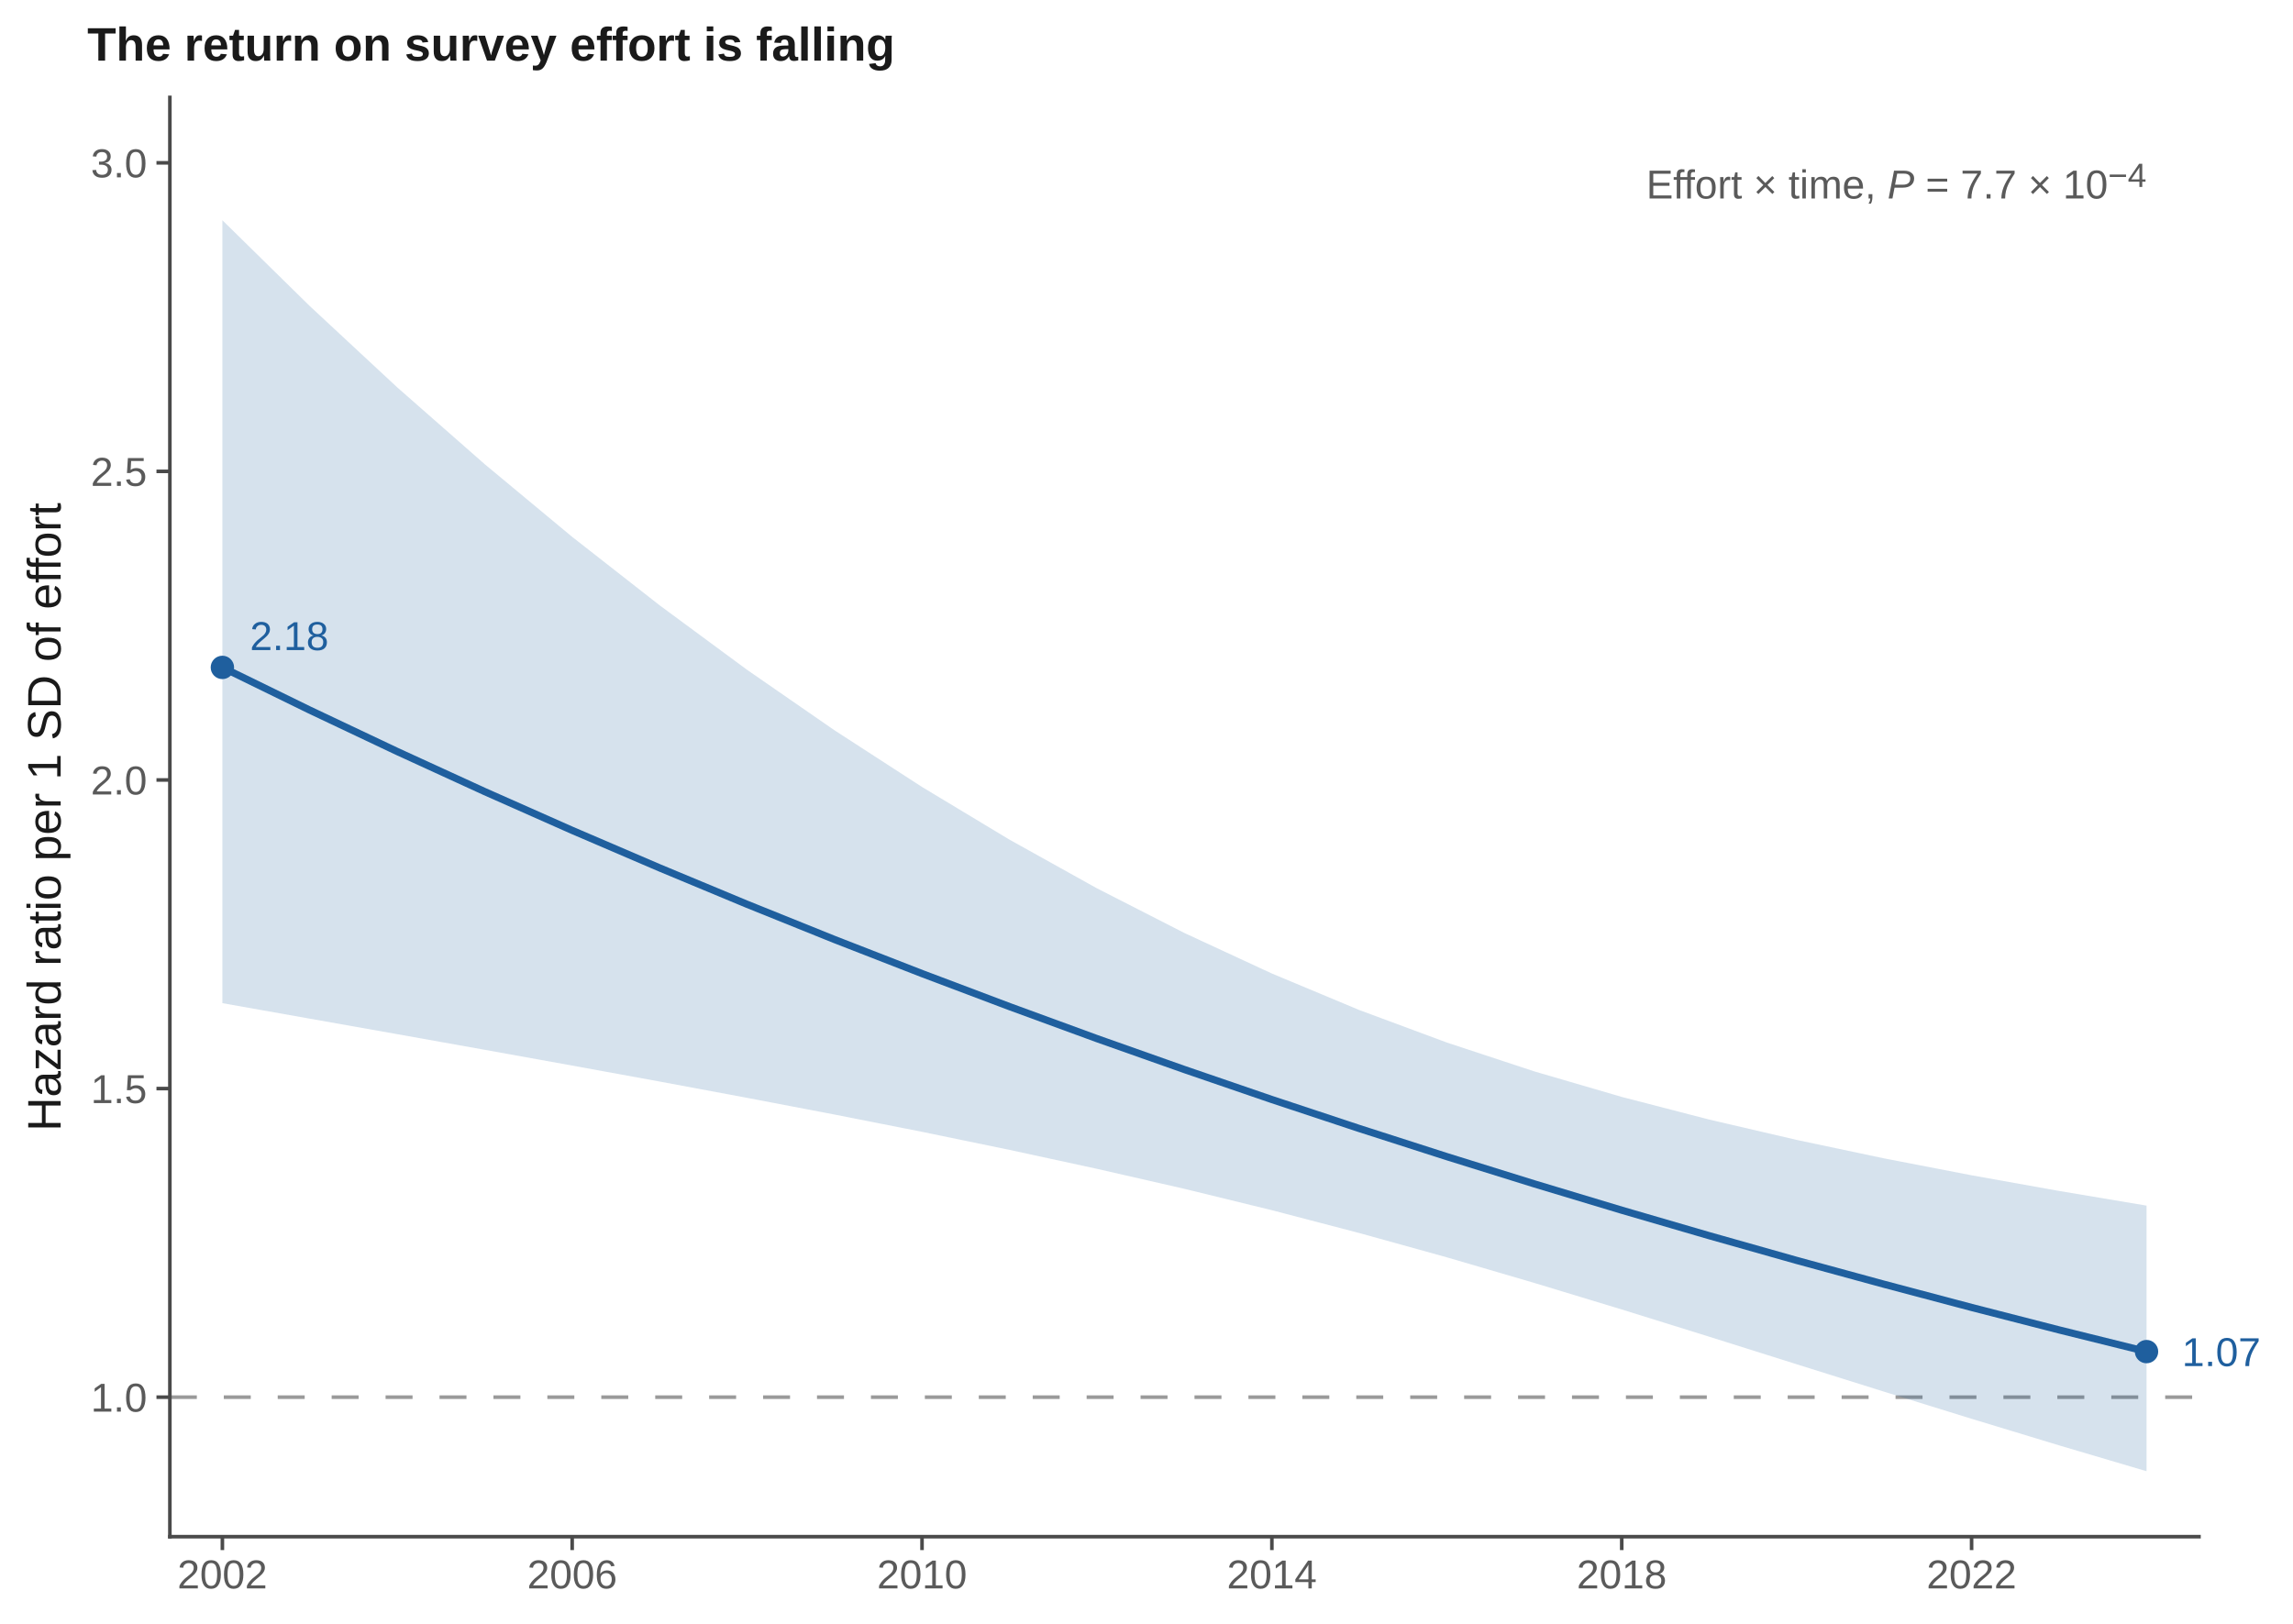
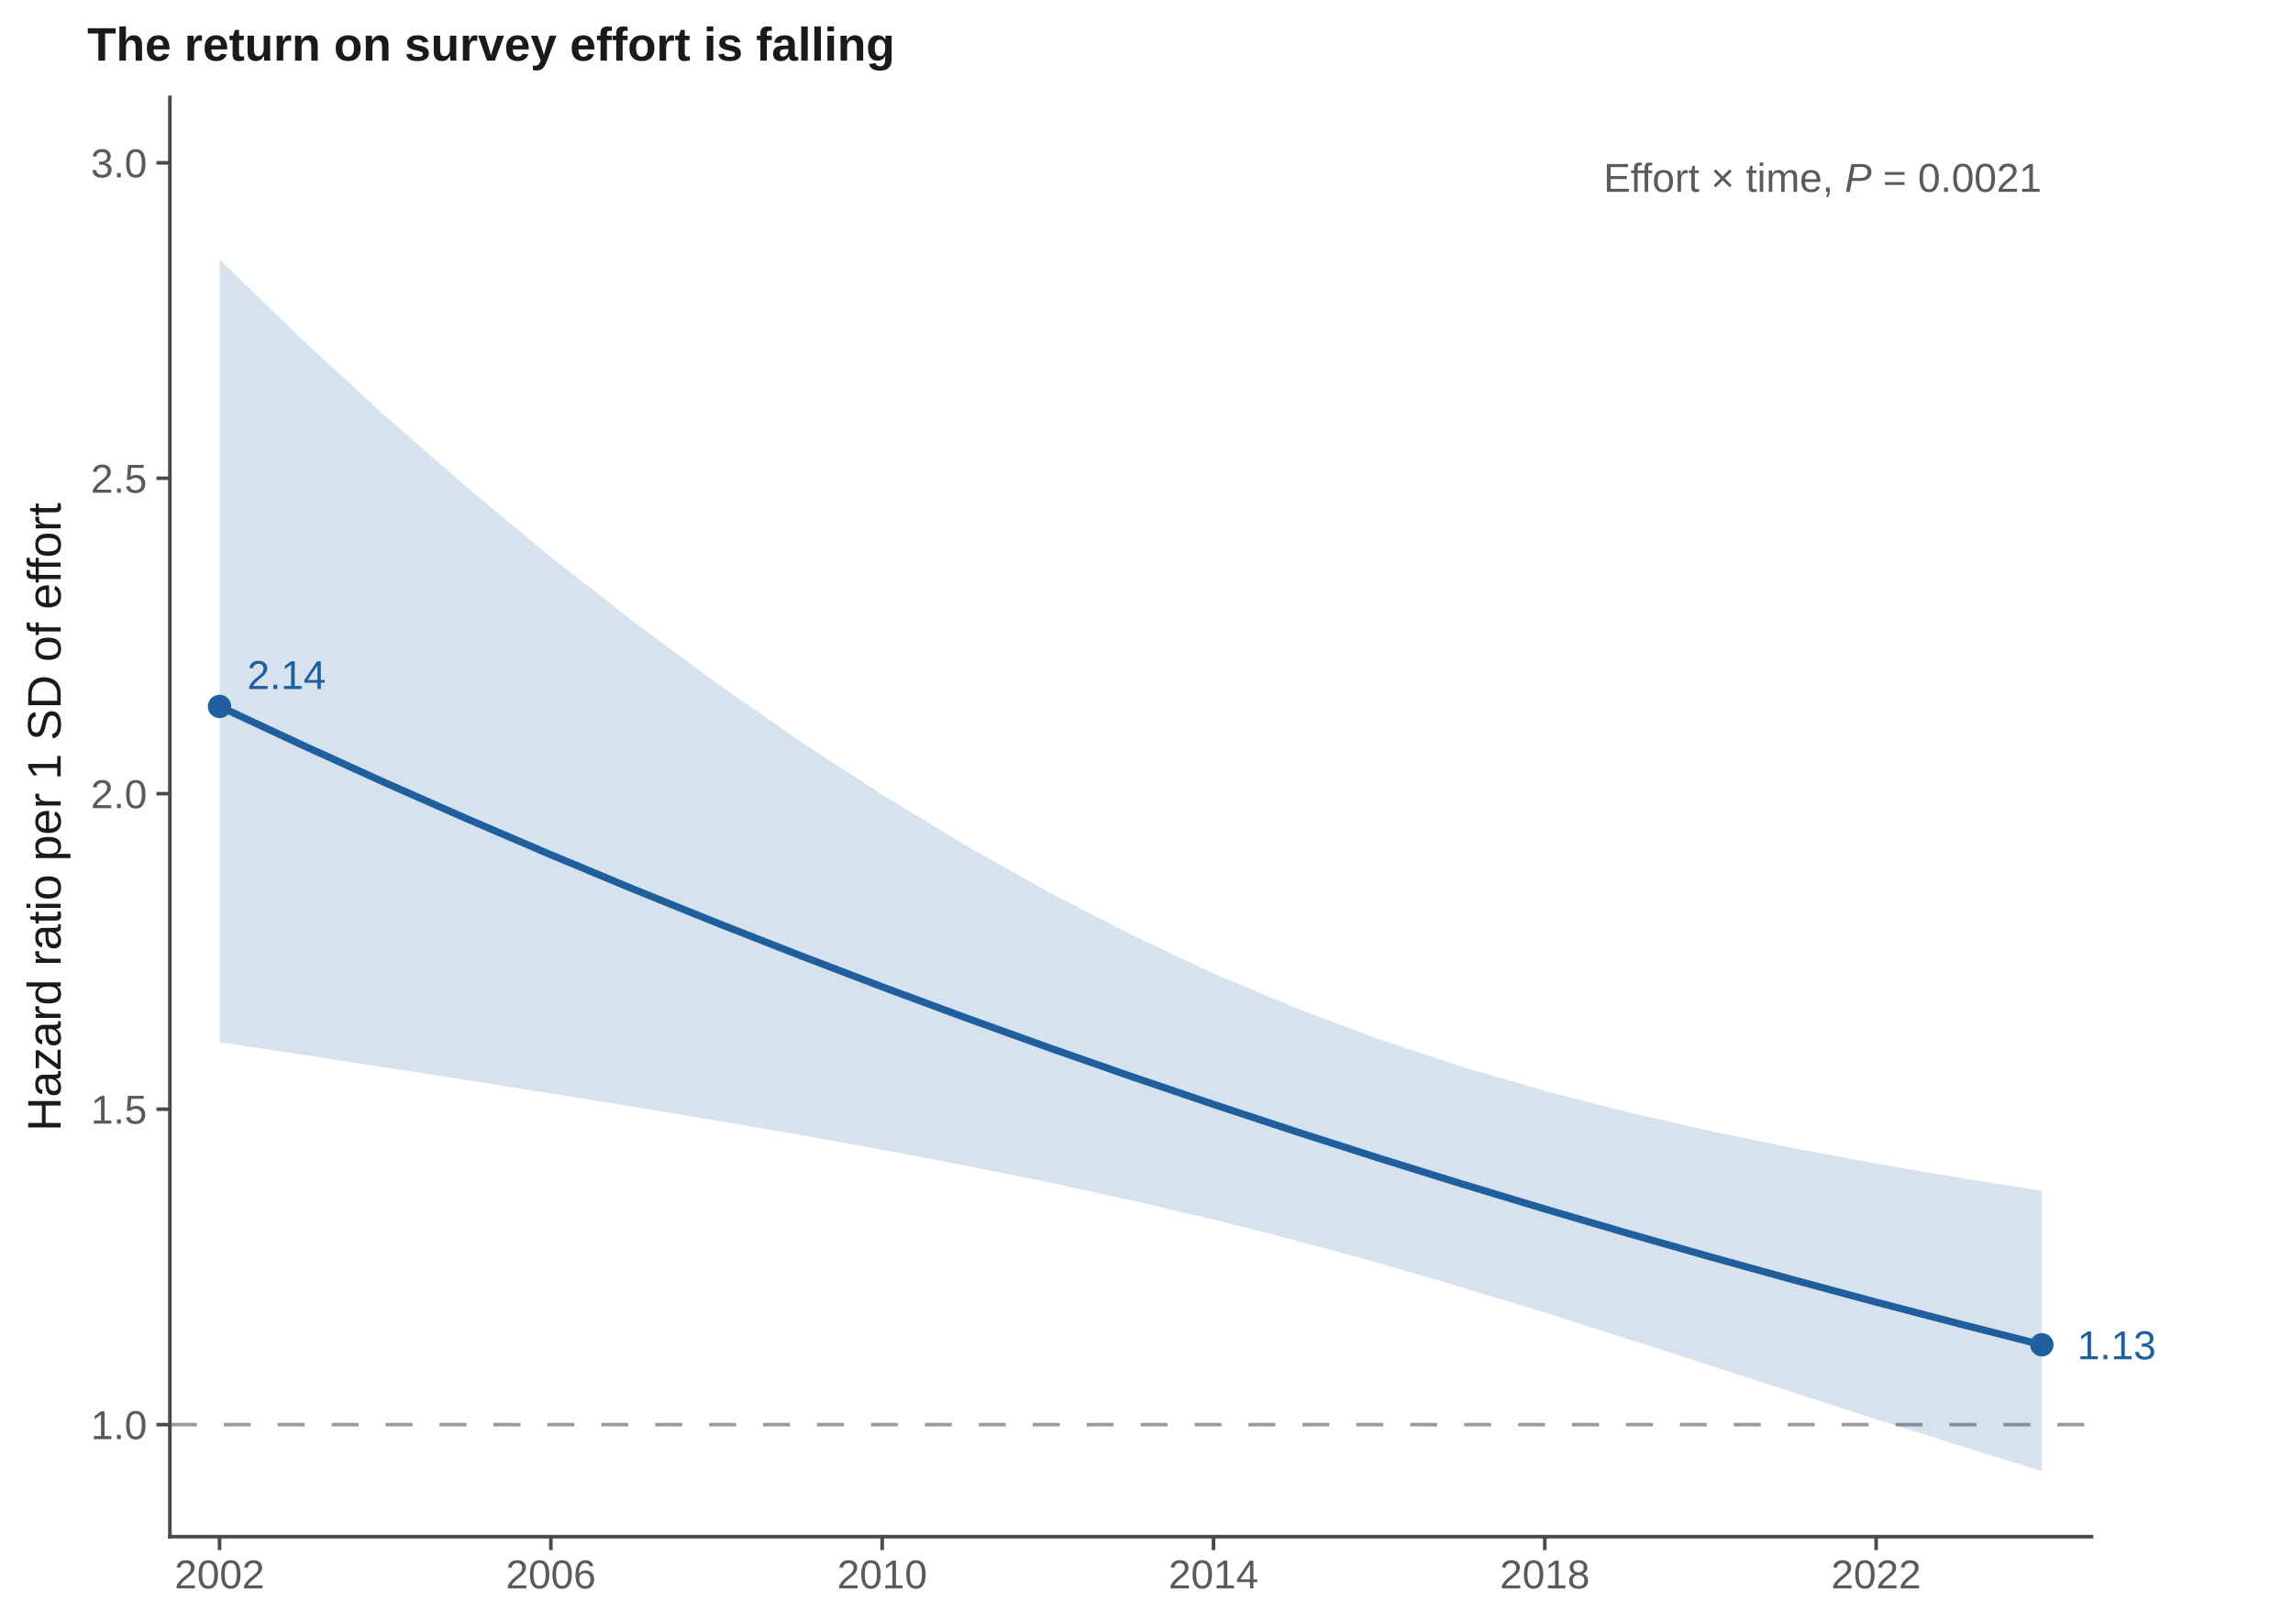
<svg xmlns="http://www.w3.org/2000/svg" width="340.16pt" height="240.94pt" viewBox="0 0 340.16 240.94">
  <g class="svglite">
    <defs>
      <style type="text/css">
    .svglite line, .svglite polyline, .svglite polygon, .svglite path, .svglite rect, .svglite circle {
      fill: none;
      stroke: #000000;
      stroke-linecap: round;
      stroke-linejoin: round;
      stroke-miterlimit: 10.00;
    }
    .svglite text {
      white-space: pre;
    }
    .svglite g.glyphgroup path {
      fill: inherit;
      stroke: none;
    }
  </style>
    </defs>
    <rect width="100%" height="100%" style="stroke: none; fill: #FFFFFF;" />
    <defs>
      <clipPath id="cpMC4wMHwzNDAuMTZ8MC4wMHwyNDAuOTQ=">
        <rect x="0.00" y="0.00" width="340.16" height="240.94" />
      </clipPath>
    </defs>
    <g clip-path="url(#cpMC4wMHwzNDAuMTZ8MC4wMHwyNDAuOTQ=)">
      <rect x="0" y="0.00" width="340.16" height="240.94" style="stroke-width: 0.68; stroke: #FFFFFF; fill: #FFFFFF;" />
-       <rect x="25.20" y="14.45" width="301.01" height="213.56" style="stroke-width: 0.68; stroke: none; fill: #FFFFFF;" />
-       <line x1="25.20" y1="207.31" x2="326.21" y2="207.31" style="stroke-width: 0.53; stroke: #9A9A9A; stroke-dasharray: 4.00,4.00; stroke-linecap: butt;" />
-       <polygon points="32.99,32.68 45.96,45.42 58.93,57.48 71.91,68.88 84.88,79.66 97.86,89.82 110.83,99.39 123.81,108.37 136.78,116.77 149.76,124.59 162.73,131.81 175.71,138.44 188.68,144.45 201.65,149.87 214.63,154.69 227.60,158.97 240.58,162.76 253.55,166.12 266.53,169.14 279.50,171.88 292.48,174.39 305.45,176.71 318.43,178.89 318.43,218.30 305.45,214.46 292.48,210.52 279.50,206.50 266.53,202.43 253.55,198.34 240.58,194.30 227.60,190.36 214.63,186.56 201.65,182.96 188.68,179.57 175.71,176.40 162.73,173.43 149.76,170.62 136.78,167.94 123.81,165.38 110.83,162.90 97.86,160.48 84.88,158.11 71.91,155.77 58.93,153.45 45.96,151.15 32.99,148.85 " style="stroke-width: 0.00; stroke: none; stroke-linecap: butt; fill: #1F5F9E; fill-opacity: 0.18;" />
-       <polyline points="32.99,32.68 45.96,45.42 58.93,57.48 71.91,68.88 84.88,79.66 97.86,89.82 110.83,99.39 123.81,108.37 136.78,116.77 149.76,124.59 162.73,131.81 175.71,138.44 188.68,144.45 201.65,149.87 214.63,154.69 227.60,158.97 240.58,162.76 253.55,166.12 266.53,169.14 279.50,171.88 292.48,174.39 305.45,176.71 318.43,178.89 " style="stroke-width: 0.68; stroke: none; stroke-linecap: butt;" />
-       <polyline points="318.43,218.30 305.45,214.46 292.48,210.52 279.50,206.50 266.53,202.43 253.55,198.34 240.58,194.30 227.60,190.36 214.63,186.56 201.65,182.96 188.68,179.57 175.71,176.40 162.73,173.43 149.76,170.62 136.78,167.94 123.81,165.38 110.83,162.90 97.86,160.48 84.88,158.11 71.91,155.77 58.93,153.45 45.96,151.15 32.99,148.85 " style="stroke-width: 0.68; stroke: none; stroke-linecap: butt;" />
-       <polyline points="32.99,99.03 45.96,105.37 58.93,111.51 71.91,117.46 84.88,123.21 97.86,128.78 110.83,134.18 123.81,139.41 136.78,144.46 149.76,149.36 162.73,154.11 175.71,158.70 188.68,163.15 201.65,167.45 214.63,171.62 227.60,175.66 240.58,179.57 253.55,183.35 266.53,187.02 279.50,190.56 292.48,194.00 305.45,197.33 318.43,200.55 " style="stroke-width: 1.07; stroke: #1F5F9E; stroke-linecap: butt;" />
-       <circle cx="32.99" cy="99.03" r="1.51" style="stroke-width: 0.45; stroke: #1F5F9E; fill: #1F5F9E;" />
-       <circle cx="318.43" cy="200.55" r="1.51" style="stroke-width: 0.45; stroke: #1F5F9E; fill: #1F5F9E;" />
-       <text x="37.08" y="96.46" style="font-size: 6.00px;fill: #1F5F9E; font-family: &quot;Arial&quot;;" textLength="11.70px" lengthAdjust="spacingAndGlyphs">2.18</text>
-       <text x="323.69" y="202.70" style="font-size: 6.00px;fill: #1F5F9E; font-family: &quot;Arial&quot;;" textLength="11.70px" lengthAdjust="spacingAndGlyphs">1.07</text>
-       <text x="244.21" y="29.45" style="font-size: 6.00px;fill: #5A5A5A; font-family: &quot;Arial&quot;;" textLength="14.25px" lengthAdjust="spacingAndGlyphs">Effort</text>
-       <text x="260.13" y="29.45" style="font-size: 6.00px;fill: #5A5A5A; font-family: &quot;Arial&quot;;" textLength="3.50px" lengthAdjust="spacingAndGlyphs">×</text>
-       <text x="265.30" y="29.45" style="font-size: 6.00px;fill: #5A5A5A; font-family: &quot;Arial&quot;;" textLength="13.02px" lengthAdjust="spacingAndGlyphs">time,</text>
-       <text x="279.99" y="29.45" style="font-size: 6.00px; font-style: italic;fill: #5A5A5A; font-family: &quot;Arial&quot;;" textLength="4.00px" lengthAdjust="spacingAndGlyphs">P</text>
-       <text x="285.66" y="29.45" style="font-size: 6.00px;fill: #5A5A5A; font-family: &quot;Arial&quot;;" textLength="3.50px" lengthAdjust="spacingAndGlyphs">=</text>
-       <text x="290.83" y="29.45" style="font-size: 6.00px;fill: #5A5A5A; font-family: &quot;Arial&quot;;" textLength="8.36px" lengthAdjust="spacingAndGlyphs">7.7</text>
-       <text x="300.86" y="29.45" style="font-size: 6.00px;fill: #5A5A5A; font-family: &quot;Arial&quot;;" textLength="3.50px" lengthAdjust="spacingAndGlyphs">×</text>
-       <text x="306.03" y="29.45" style="font-size: 6.00px;fill: #5A5A5A; font-family: &quot;Arial&quot;;" textLength="6.69px" lengthAdjust="spacingAndGlyphs">10</text>
-       <text x="312.72" y="27.74" style="font-size: 5.00px;fill: #5A5A5A; font-family: &quot;Arial&quot;;" textLength="5.70px" lengthAdjust="spacingAndGlyphs">−4</text>
+       <rect x="25.20" y="14.45" width="285.07" height="213.56" style="stroke-width: 0.68; stroke: none; fill: #FFFFFF;" />
+       <line x1="25.20" y1="211.39" x2="310.27" y2="211.39" style="stroke-width: 0.53; stroke: #9A9A9A; stroke-dasharray: 4.00,4.00; stroke-linecap: butt;" />
+       <polygon points="32.57,38.49 44.86,50.41 57.15,61.73 69.44,72.47 81.72,82.65 94.01,92.27 106.30,101.36 118.59,109.91 130.87,117.92 143.16,125.39 155.45,132.31 167.74,138.66 180.02,144.43 192.31,149.61 204.60,154.22 216.88,158.29 229.17,161.87 241.46,165.03 253.75,167.84 266.03,170.36 278.32,172.65 290.61,174.75 302.90,176.71 302.90,218.30 290.61,214.48 278.32,210.58 266.03,206.61 253.75,202.63 241.46,198.66 229.17,194.77 216.88,191.01 204.60,187.43 192.31,184.08 180.02,180.96 167.74,178.08 155.45,175.41 143.16,172.93 130.87,170.60 118.59,168.39 106.30,166.27 94.01,164.23 81.72,162.24 69.44,160.30 57.15,158.39 44.86,156.51 32.57,154.64 " style="stroke-width: 0.00; stroke: none; stroke-linecap: butt; fill: #1F5F9E; fill-opacity: 0.18;" />
+       <polyline points="32.57,38.49 44.86,50.41 57.15,61.73 69.44,72.47 81.72,82.65 94.01,92.27 106.30,101.36 118.59,109.91 130.87,117.92 143.16,125.39 155.45,132.31 167.74,138.66 180.02,144.43 192.31,149.61 204.60,154.22 216.88,158.29 229.17,161.87 241.46,165.03 253.75,167.84 266.03,170.36 278.32,172.65 290.61,174.75 302.90,176.71 " style="stroke-width: 0.68; stroke: none; stroke-linecap: butt;" />
+       <polyline points="302.90,218.30 290.61,214.48 278.32,210.58 266.03,206.61 253.75,202.63 241.46,198.66 229.17,194.77 216.88,191.01 204.60,187.43 192.31,184.08 180.02,180.96 167.74,178.08 155.45,175.41 143.16,172.93 130.87,170.60 118.59,168.39 106.30,166.27 94.01,164.23 81.72,162.24 69.44,160.30 57.15,158.39 44.86,156.51 32.57,154.64 " style="stroke-width: 0.68; stroke: none; stroke-linecap: butt;" />
+       <polyline points="32.57,104.82 44.86,110.56 57.15,116.15 69.44,121.57 81.72,126.83 94.01,131.95 106.30,136.92 118.59,141.74 130.87,146.43 143.16,150.98 155.45,155.40 167.74,159.70 180.02,163.87 192.31,167.92 204.60,171.86 216.88,175.68 229.17,179.39 241.46,183.00 253.75,186.50 266.03,189.90 278.32,193.21 290.61,196.42 302.90,199.54 " style="stroke-width: 1.07; stroke: #1F5F9E; stroke-linecap: butt;" />
+       <circle cx="32.57" cy="104.82" r="1.51" style="stroke-width: 0.45; stroke: #1F5F9E; fill: #1F5F9E;" />
+       <circle cx="302.90" cy="199.54" r="1.51" style="stroke-width: 0.45; stroke: #1F5F9E; fill: #1F5F9E;" />
+       <text x="36.67" y="102.24" style="font-size: 6.00px;fill: #1F5F9E; font-family: &quot;Arial&quot;;" textLength="11.70px" lengthAdjust="spacingAndGlyphs">2.14</text>
+       <text x="308.16" y="201.69" style="font-size: 6.00px;fill: #1F5F9E; font-family: &quot;Arial&quot;;" textLength="11.70px" lengthAdjust="spacingAndGlyphs">1.13</text>
+       <text x="237.88" y="28.46" style="font-size: 6.00px;fill: #5A5A5A; font-family: &quot;Arial&quot;;" textLength="14.25px" lengthAdjust="spacingAndGlyphs">Effort</text>
+       <text x="253.80" y="28.46" style="font-size: 6.00px;fill: #5A5A5A; font-family: &quot;Arial&quot;;" textLength="3.50px" lengthAdjust="spacingAndGlyphs">×</text>
+       <text x="258.98" y="28.46" style="font-size: 6.00px;fill: #5A5A5A; font-family: &quot;Arial&quot;;" textLength="13.02px" lengthAdjust="spacingAndGlyphs">time,</text>
+       <text x="273.66" y="28.46" style="font-size: 6.00px; font-style: italic;fill: #5A5A5A; font-family: &quot;Arial&quot;;" textLength="4.00px" lengthAdjust="spacingAndGlyphs">P</text>
+       <text x="279.33" y="28.46" style="font-size: 6.00px;fill: #5A5A5A; font-family: &quot;Arial&quot;;" textLength="3.50px" lengthAdjust="spacingAndGlyphs">=</text>
+       <text x="284.51" y="28.46" style="font-size: 6.00px;fill: #5A5A5A; font-family: &quot;Arial&quot;;" textLength="18.39px" lengthAdjust="spacingAndGlyphs">0.0021</text>
      <polyline points="25.20,228.01 25.20,14.45 " style="stroke-width: 0.53; stroke: #4A4A4A; stroke-linecap: square;" />
-       <text x="21.81" y="209.46" text-anchor="end" style="font-size: 6.00px;fill: #5A5A5A; font-family: &quot;Arial&quot;;" textLength="8.36px" lengthAdjust="spacingAndGlyphs">1.0</text>
-       <text x="21.81" y="163.67" text-anchor="end" style="font-size: 6.00px;fill: #5A5A5A; font-family: &quot;Arial&quot;;" textLength="8.36px" lengthAdjust="spacingAndGlyphs">1.5</text>
-       <text x="21.81" y="117.88" text-anchor="end" style="font-size: 6.00px;fill: #5A5A5A; font-family: &quot;Arial&quot;;" textLength="8.36px" lengthAdjust="spacingAndGlyphs">2.0</text>
-       <text x="21.81" y="72.09" text-anchor="end" style="font-size: 6.00px;fill: #5A5A5A; font-family: &quot;Arial&quot;;" textLength="8.36px" lengthAdjust="spacingAndGlyphs">2.5</text>
+       <text x="21.81" y="213.54" text-anchor="end" style="font-size: 6.00px;fill: #5A5A5A; font-family: &quot;Arial&quot;;" textLength="8.36px" lengthAdjust="spacingAndGlyphs">1.0</text>
+       <text x="21.81" y="166.73" text-anchor="end" style="font-size: 6.00px;fill: #5A5A5A; font-family: &quot;Arial&quot;;" textLength="8.36px" lengthAdjust="spacingAndGlyphs">1.5</text>
+       <text x="21.81" y="119.92" text-anchor="end" style="font-size: 6.00px;fill: #5A5A5A; font-family: &quot;Arial&quot;;" textLength="8.36px" lengthAdjust="spacingAndGlyphs">2.0</text>
+       <text x="21.81" y="73.11" text-anchor="end" style="font-size: 6.00px;fill: #5A5A5A; font-family: &quot;Arial&quot;;" textLength="8.36px" lengthAdjust="spacingAndGlyphs">2.5</text>
      <text x="21.81" y="26.31" text-anchor="end" style="font-size: 6.00px;fill: #5A5A5A; font-family: &quot;Arial&quot;;" textLength="8.36px" lengthAdjust="spacingAndGlyphs">3.0</text>
-       <polyline points="23.21,207.31 25.20,207.31 " style="stroke-width: 0.53; stroke: #4A4A4A; stroke-linecap: butt;" />
-       <polyline points="23.21,161.52 25.20,161.52 " style="stroke-width: 0.53; stroke: #4A4A4A; stroke-linecap: butt;" />
-       <polyline points="23.21,115.73 25.20,115.73 " style="stroke-width: 0.53; stroke: #4A4A4A; stroke-linecap: butt;" />
-       <polyline points="23.21,69.94 25.20,69.94 " style="stroke-width: 0.53; stroke: #4A4A4A; stroke-linecap: butt;" />
+       <polyline points="23.21,211.39 25.20,211.39 " style="stroke-width: 0.53; stroke: #4A4A4A; stroke-linecap: butt;" />
+       <polyline points="23.21,164.58 25.20,164.58 " style="stroke-width: 0.53; stroke: #4A4A4A; stroke-linecap: butt;" />
+       <polyline points="23.21,117.77 25.20,117.77 " style="stroke-width: 0.53; stroke: #4A4A4A; stroke-linecap: butt;" />
+       <polyline points="23.21,70.96 25.20,70.96 " style="stroke-width: 0.53; stroke: #4A4A4A; stroke-linecap: butt;" />
      <polyline points="23.21,24.16 25.20,24.16 " style="stroke-width: 0.53; stroke: #4A4A4A; stroke-linecap: butt;" />
-       <polyline points="25.20,228.01 326.21,228.01 " style="stroke-width: 0.53; stroke: #4A4A4A; stroke-linecap: square;" />
-       <polyline points="32.99,230.00 32.99,228.01 " style="stroke-width: 0.53; stroke: #4A4A4A; stroke-linecap: butt;" />
-       <polyline points="84.88,230.00 84.88,228.01 " style="stroke-width: 0.53; stroke: #4A4A4A; stroke-linecap: butt;" />
-       <polyline points="136.78,230.00 136.78,228.01 " style="stroke-width: 0.53; stroke: #4A4A4A; stroke-linecap: butt;" />
-       <polyline points="188.68,230.00 188.68,228.01 " style="stroke-width: 0.53; stroke: #4A4A4A; stroke-linecap: butt;" />
-       <polyline points="240.58,230.00 240.58,228.01 " style="stroke-width: 0.53; stroke: #4A4A4A; stroke-linecap: butt;" />
-       <polyline points="292.48,230.00 292.48,228.01 " style="stroke-width: 0.53; stroke: #4A4A4A; stroke-linecap: butt;" />
-       <text x="32.99" y="235.69" text-anchor="middle" style="font-size: 6.00px;fill: #5A5A5A; font-family: &quot;Arial&quot;;" textLength="13.38px" lengthAdjust="spacingAndGlyphs">2002</text>
-       <text x="84.88" y="235.69" text-anchor="middle" style="font-size: 6.00px;fill: #5A5A5A; font-family: &quot;Arial&quot;;" textLength="13.38px" lengthAdjust="spacingAndGlyphs">2006</text>
-       <text x="136.78" y="235.69" text-anchor="middle" style="font-size: 6.00px;fill: #5A5A5A; font-family: &quot;Arial&quot;;" textLength="13.38px" lengthAdjust="spacingAndGlyphs">2010</text>
-       <text x="188.68" y="235.69" text-anchor="middle" style="font-size: 6.00px;fill: #5A5A5A; font-family: &quot;Arial&quot;;" textLength="13.38px" lengthAdjust="spacingAndGlyphs">2014</text>
-       <text x="240.58" y="235.69" text-anchor="middle" style="font-size: 6.00px;fill: #5A5A5A; font-family: &quot;Arial&quot;;" textLength="13.38px" lengthAdjust="spacingAndGlyphs">2018</text>
-       <text x="292.48" y="235.69" text-anchor="middle" style="font-size: 6.00px;fill: #5A5A5A; font-family: &quot;Arial&quot;;" textLength="13.38px" lengthAdjust="spacingAndGlyphs">2022</text>
+       <polyline points="25.20,228.01 310.27,228.01 " style="stroke-width: 0.53; stroke: #4A4A4A; stroke-linecap: square;" />
+       <polyline points="32.57,230.00 32.57,228.01 " style="stroke-width: 0.53; stroke: #4A4A4A; stroke-linecap: butt;" />
+       <polyline points="81.72,230.00 81.72,228.01 " style="stroke-width: 0.53; stroke: #4A4A4A; stroke-linecap: butt;" />
+       <polyline points="130.87,230.00 130.87,228.01 " style="stroke-width: 0.53; stroke: #4A4A4A; stroke-linecap: butt;" />
+       <polyline points="180.02,230.00 180.02,228.01 " style="stroke-width: 0.53; stroke: #4A4A4A; stroke-linecap: butt;" />
+       <polyline points="229.17,230.00 229.17,228.01 " style="stroke-width: 0.53; stroke: #4A4A4A; stroke-linecap: butt;" />
+       <polyline points="278.32,230.00 278.32,228.01 " style="stroke-width: 0.53; stroke: #4A4A4A; stroke-linecap: butt;" />
+       <text x="32.57" y="235.69" text-anchor="middle" style="font-size: 6.00px;fill: #5A5A5A; font-family: &quot;Arial&quot;;" textLength="13.38px" lengthAdjust="spacingAndGlyphs">2002</text>
+       <text x="81.72" y="235.69" text-anchor="middle" style="font-size: 6.00px;fill: #5A5A5A; font-family: &quot;Arial&quot;;" textLength="13.38px" lengthAdjust="spacingAndGlyphs">2006</text>
+       <text x="130.87" y="235.69" text-anchor="middle" style="font-size: 6.00px;fill: #5A5A5A; font-family: &quot;Arial&quot;;" textLength="13.38px" lengthAdjust="spacingAndGlyphs">2010</text>
+       <text x="180.02" y="235.69" text-anchor="middle" style="font-size: 6.00px;fill: #5A5A5A; font-family: &quot;Arial&quot;;" textLength="13.38px" lengthAdjust="spacingAndGlyphs">2014</text>
+       <text x="229.17" y="235.69" text-anchor="middle" style="font-size: 6.00px;fill: #5A5A5A; font-family: &quot;Arial&quot;;" textLength="13.38px" lengthAdjust="spacingAndGlyphs">2018</text>
+       <text x="278.32" y="235.69" text-anchor="middle" style="font-size: 6.00px;fill: #5A5A5A; font-family: &quot;Arial&quot;;" textLength="13.38px" lengthAdjust="spacingAndGlyphs">2022</text>
      <text transform="translate(9.00,121.23) rotate(-90)" text-anchor="middle" style="font-size: 7.00px;fill: #1A1A1A; font-family: &quot;Arial&quot;;" textLength="93.16px" lengthAdjust="spacingAndGlyphs">Hazard ratio per 1 SD of effort</text>
      <text x="12.95" y="9.00" style="font-size: 7.00px; font-weight: bold;fill: #1A1A1A; font-family: &quot;Arial&quot;;" textLength="119.72px" lengthAdjust="spacingAndGlyphs">The return on survey effort is falling</text>
    </g>
  </g>
</svg>
